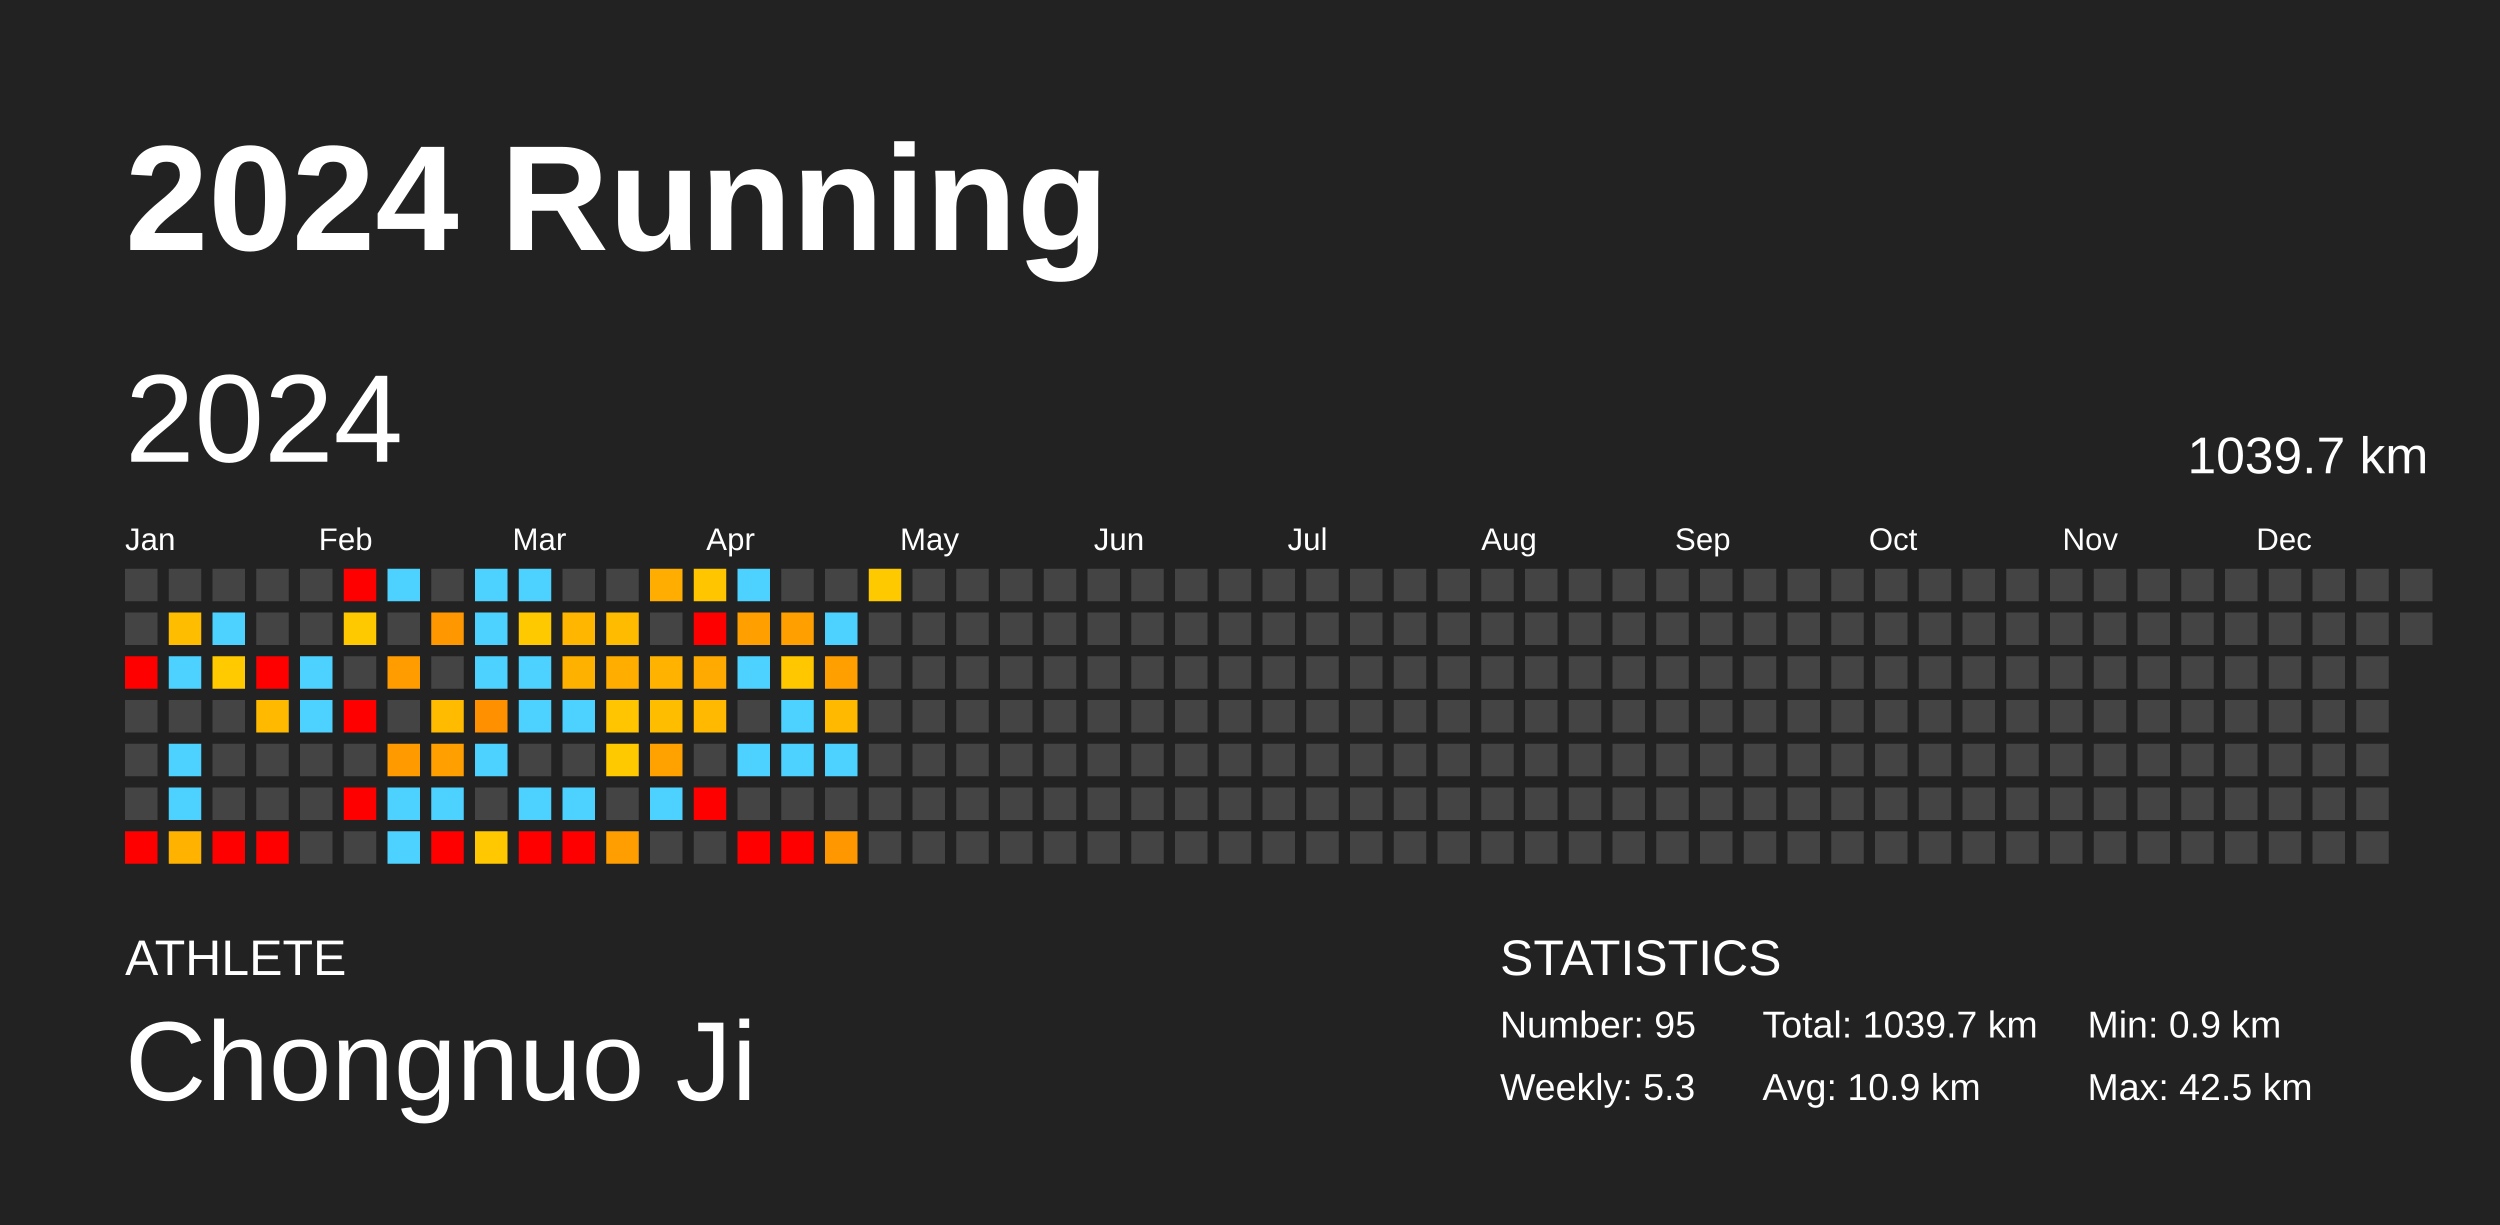
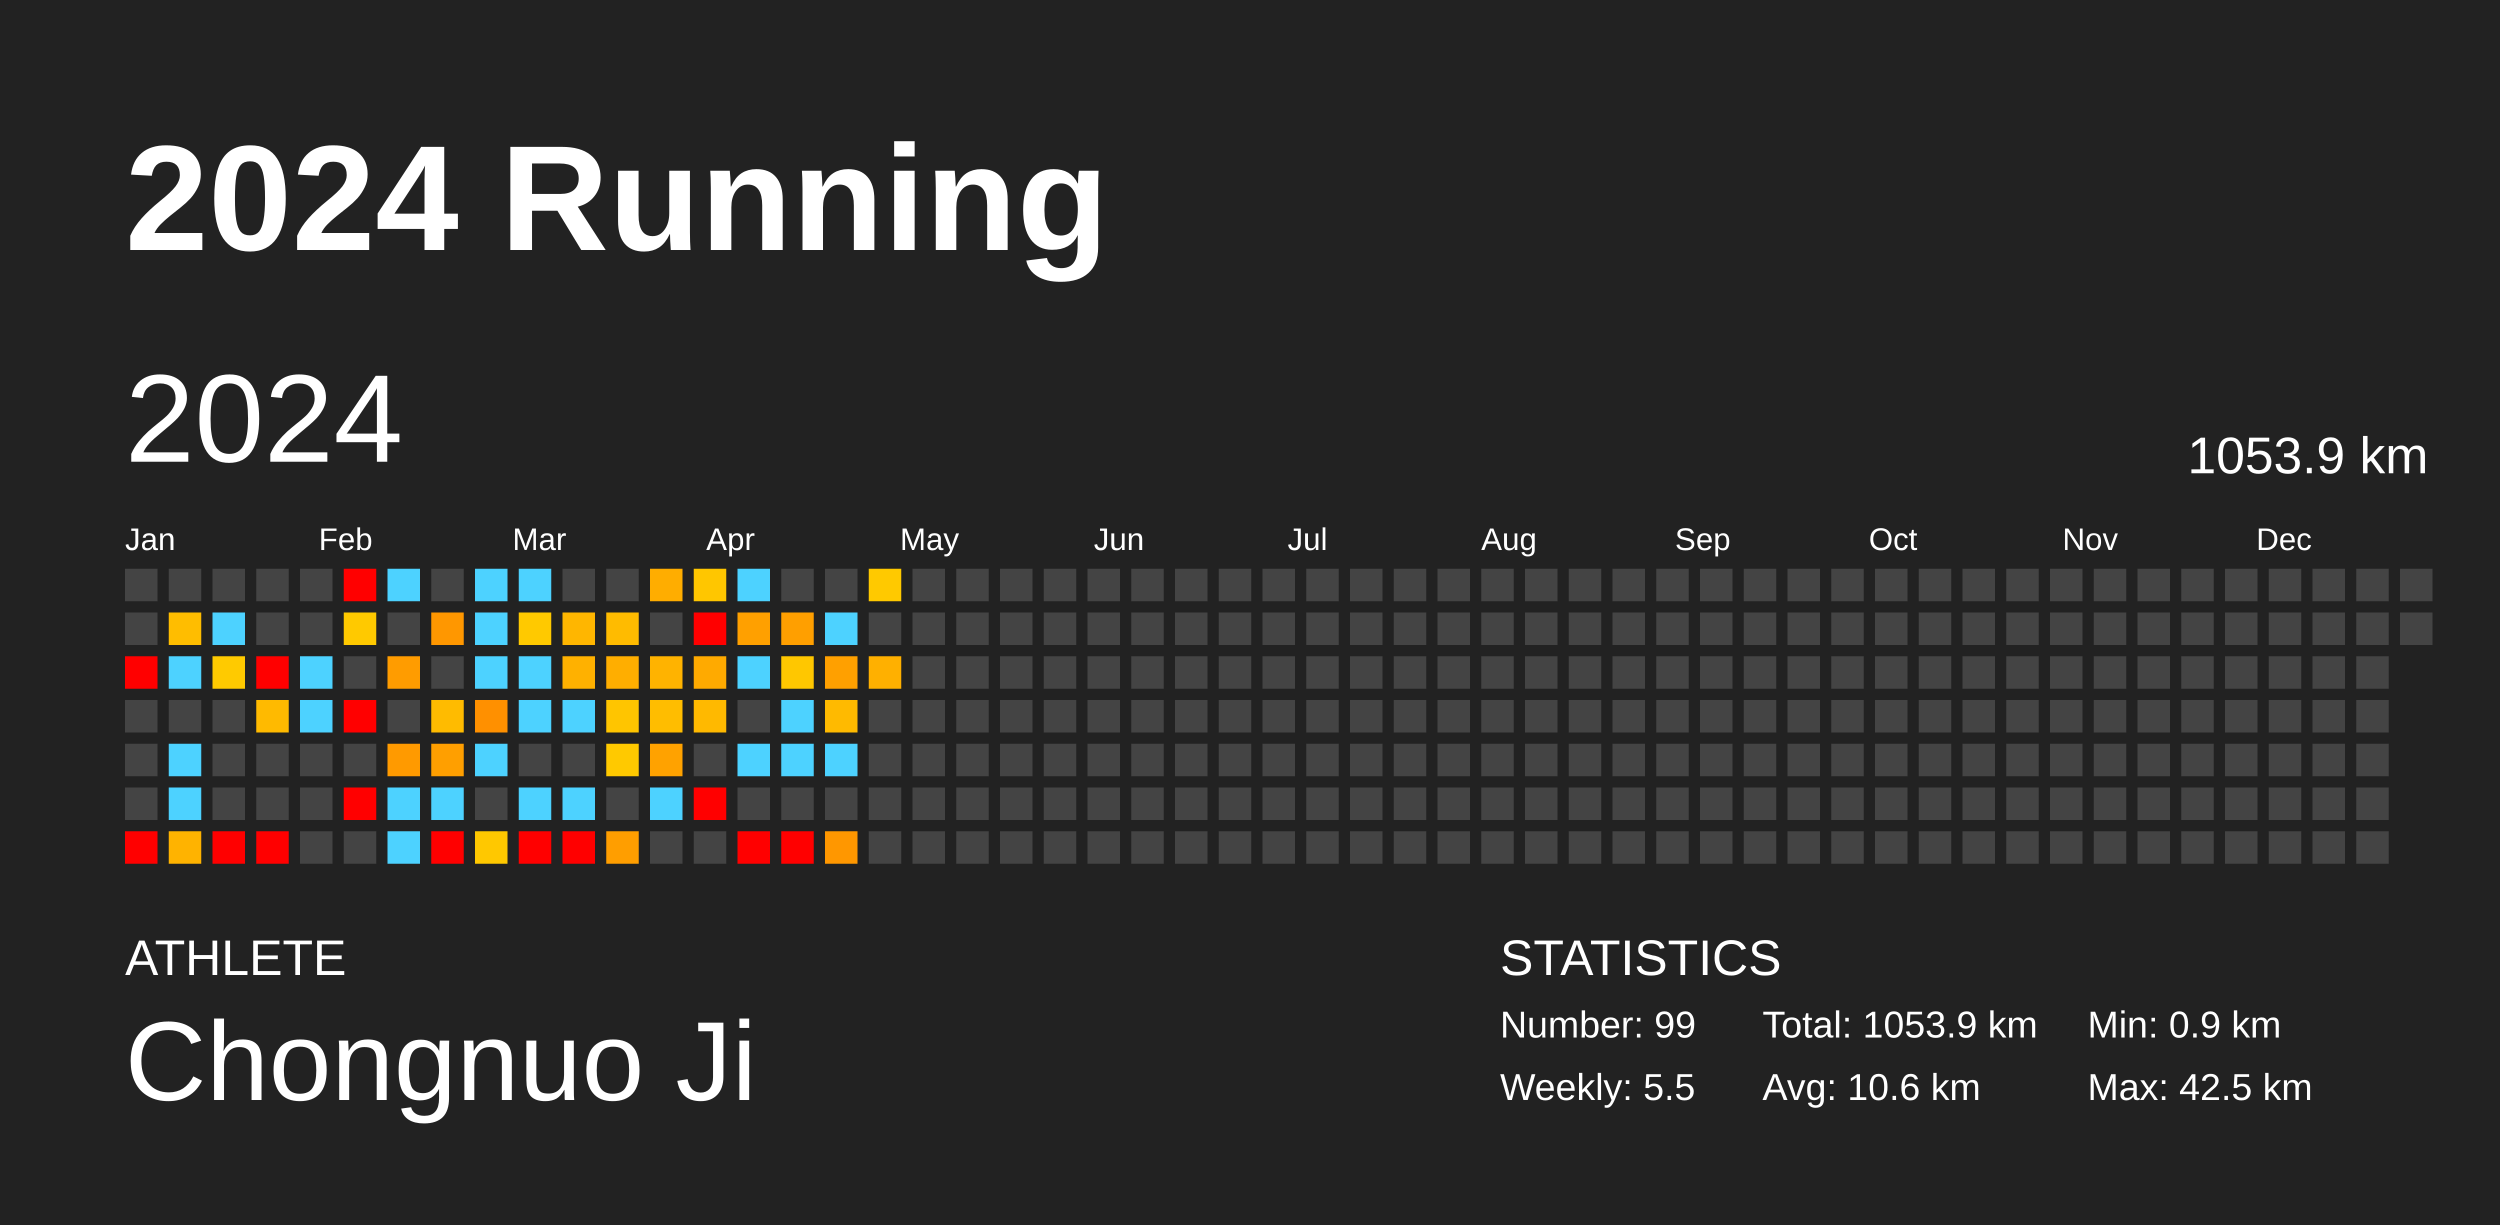
<svg xmlns="http://www.w3.org/2000/svg" baseProfile="full" height="98mm" version="1.1" viewBox="0,0,200,98" width="200mm">
  <defs />
  <rect fill="#222222" height="98" width="200" x="0" y="0" />
  <text fill="#FFFFFF" style="font-size:12px; font-family:Arial; font-weight:bold;" x="10" y="20">2024 Running</text>
  <text fill="#FFFFFF" style="font-size:4px; font-family:Arial" x="10" y="78">ATHLETE</text>
  <text fill="#FFFFFF" style="font-size:9px; font-family:Arial" x="10" y="88">Chongnuo Ji</text>
  <text fill="#FFFFFF" style="font-size:4px; font-family:Arial" x="120" y="78">STATISTICS</text>
-   <text fill="#FFFFFF" style="font-size:3px; font-family:Arial" x="120" y="83">Number: 95</text>
-   <text fill="#FFFFFF" style="font-size:3px; font-family:Arial" x="120" y="88">Weekly: 5.3</text>
-   <text fill="#FFFFFF" style="font-size:3px; font-family:Arial" x="141" y="83">Total: 1039.7 km</text>
-   <text fill="#FFFFFF" style="font-size:3px; font-family:Arial" x="141" y="88">Avg: 10.9 km</text>
+   <text fill="#FFFFFF" style="font-size:3px; font-family:Arial" x="120" y="83">Number: 99</text>
+   <text fill="#FFFFFF" style="font-size:3px; font-family:Arial" x="120" y="88">Weekly: 5.5</text>
+   <text fill="#FFFFFF" style="font-size:3px; font-family:Arial" x="141" y="83">Total: 1053.9 km</text>
+   <text fill="#FFFFFF" style="font-size:3px; font-family:Arial" x="141" y="88">Avg: 10.6 km</text>
  <text fill="#FFFFFF" style="font-size:3px; font-family:Arial" x="167" y="83">Min: 0.9 km</text>
  <text fill="#FFFFFF" style="font-size:3px; font-family:Arial" x="167" y="88">Max: 42.5 km</text>
  <text dominant-baseline="hanging" fill="#FFFFFF" style="font-size:10.0px; font-family:Arial;" x="10" y="30">2024</text>
-   <text dominant-baseline="hanging" fill="#FFFFFF" style="font-size:4.125px; font-family:Arial;" x="175" y="35">1039.7 km</text>
+   <text dominant-baseline="hanging" fill="#FFFFFF" style="font-size:4.125px; font-family:Arial;" x="175" y="35">1053.9 km</text>
  <text fill="#FFFFFF" style="font-size:2.5px; font-family:Arial" x="10.0" y="44">Jan</text>
  <text fill="#FFFFFF" style="font-size:2.5px; font-family:Arial" x="25.5" y="44">Feb</text>
  <text fill="#FFFFFF" style="font-size:2.5px; font-family:Arial" x="41.0" y="44">Mar</text>
  <text fill="#FFFFFF" style="font-size:2.5px; font-family:Arial" x="56.5" y="44">Apr</text>
  <text fill="#FFFFFF" style="font-size:2.5px; font-family:Arial" x="72.0" y="44">May</text>
  <text fill="#FFFFFF" style="font-size:2.5px; font-family:Arial" x="87.5" y="44">Jun</text>
  <text fill="#FFFFFF" style="font-size:2.5px; font-family:Arial" x="103.0" y="44">Jul</text>
  <text fill="#FFFFFF" style="font-size:2.5px; font-family:Arial" x="118.5" y="44">Aug</text>
  <text fill="#FFFFFF" style="font-size:2.5px; font-family:Arial" x="134.0" y="44">Sep</text>
  <text fill="#FFFFFF" style="font-size:2.5px; font-family:Arial" x="149.5" y="44">Oct</text>
  <text fill="#FFFFFF" style="font-size:2.5px; font-family:Arial" x="165.0" y="44">Nov</text>
  <text fill="#FFFFFF" style="font-size:2.5px; font-family:Arial" x="180.5" y="44">Dec</text>
  <rect fill="#444444" height="2.6" width="2.6" x="10.0" y="45.5" />
  <rect fill="#444444" height="2.6" width="2.6" x="10.0" y="49.0" />
  <rect fill="red" height="2.6" width="2.6" x="10.0" y="52.5" />
  <rect fill="#444444" height="2.6" width="2.6" x="10.0" y="56.0" />
  <rect fill="#444444" height="2.6" width="2.6" x="10.0" y="59.5" />
  <rect fill="#444444" height="2.6" width="2.6" x="10.0" y="63.0" />
  <rect fill="red" height="2.6" width="2.6" x="10.0" y="66.5" />
  <rect fill="#444444" height="2.6" width="2.6" x="13.5" y="45.5" />
  <rect fill="#ffbd00" height="2.6" width="2.6" x="13.5" y="49.0" />
  <rect fill="#4dd2ff" height="2.6" width="2.6" x="13.5" y="52.5" />
  <rect fill="#444444" height="2.6" width="2.6" x="13.5" y="56.0" />
  <rect fill="#4dd2ff" height="2.6" width="2.6" x="13.5" y="59.5" />
  <rect fill="#4dd2ff" height="2.6" width="2.6" x="13.5" y="63.0" />
  <rect fill="#ffb300" height="2.6" width="2.6" x="13.5" y="66.5" />
  <rect fill="#444444" height="2.6" width="2.6" x="17.0" y="45.5" />
  <rect fill="#4dd2ff" height="2.6" width="2.6" x="17.0" y="49.0" />
  <rect fill="#ffca00" height="2.6" width="2.6" x="17.0" y="52.5" />
  <rect fill="#444444" height="2.6" width="2.6" x="17.0" y="56.0" />
  <rect fill="#444444" height="2.6" width="2.6" x="17.0" y="59.5" />
  <rect fill="#444444" height="2.6" width="2.6" x="17.0" y="63.0" />
  <rect fill="red" height="2.6" width="2.6" x="17.0" y="66.5" />
  <rect fill="#444444" height="2.6" width="2.6" x="20.5" y="45.5" />
  <rect fill="#444444" height="2.6" width="2.6" x="20.5" y="49.0" />
  <rect fill="red" height="2.6" width="2.6" x="20.5" y="52.5" />
  <rect fill="#ffba00" height="2.6" width="2.6" x="20.5" y="56.0" />
  <rect fill="#444444" height="2.6" width="2.6" x="20.5" y="59.5" />
  <rect fill="#444444" height="2.6" width="2.6" x="20.5" y="63.0" />
  <rect fill="red" height="2.6" width="2.6" x="20.5" y="66.5" />
  <rect fill="#444444" height="2.6" width="2.6" x="24.0" y="45.5" />
  <rect fill="#444444" height="2.6" width="2.6" x="24.0" y="49.0" />
  <rect fill="#4dd2ff" height="2.6" width="2.6" x="24.0" y="52.5" />
  <rect fill="#4dd2ff" height="2.6" width="2.6" x="24.0" y="56.0" />
  <rect fill="#444444" height="2.6" width="2.6" x="24.0" y="59.5" />
  <rect fill="#444444" height="2.6" width="2.6" x="24.0" y="63.0" />
  <rect fill="#444444" height="2.6" width="2.6" x="24.0" y="66.5" />
  <rect fill="red" height="2.6" width="2.6" x="27.5" y="45.5" />
  <rect fill="#ffc900" height="2.6" width="2.6" x="27.5" y="49.0" />
  <rect fill="#444444" height="2.6" width="2.6" x="27.5" y="52.5" />
  <rect fill="red" height="2.6" width="2.6" x="27.5" y="56.0" />
  <rect fill="#444444" height="2.6" width="2.6" x="27.5" y="59.5" />
  <rect fill="red" height="2.6" width="2.6" x="27.5" y="63.0" />
  <rect fill="#444444" height="2.6" width="2.6" x="27.5" y="66.5" />
  <rect fill="#4dd2ff" height="2.6" width="2.6" x="31.0" y="45.5" />
  <rect fill="#444444" height="2.6" width="2.6" x="31.0" y="49.0" />
  <rect fill="#ff9c00" height="2.6" width="2.6" x="31.0" y="52.5" />
  <rect fill="#444444" height="2.6" width="2.6" x="31.0" y="56.0" />
  <rect fill="#ff9a00" height="2.6" width="2.6" x="31.0" y="59.5" />
  <rect fill="#4dd2ff" height="2.6" width="2.6" x="31.0" y="63.0" />
  <rect fill="#4dd2ff" height="2.6" width="2.6" x="31.0" y="66.5" />
  <rect fill="#444444" height="2.6" width="2.6" x="34.5" y="45.5" />
  <rect fill="#ff9700" height="2.6" width="2.6" x="34.5" y="49.0" />
  <rect fill="#444444" height="2.6" width="2.6" x="34.5" y="52.5" />
  <rect fill="#ffbb00" height="2.6" width="2.6" x="34.5" y="56.0" />
  <rect fill="#ff9f00" height="2.6" width="2.6" x="34.5" y="59.5" />
  <rect fill="#4dd2ff" height="2.6" width="2.6" x="34.5" y="63.0" />
  <rect fill="red" height="2.6" width="2.6" x="34.5" y="66.5" />
  <rect fill="#4dd2ff" height="2.6" width="2.6" x="38.0" y="45.5" />
  <rect fill="#4dd2ff" height="2.6" width="2.6" x="38.0" y="49.0" />
  <rect fill="#4dd2ff" height="2.6" width="2.6" x="38.0" y="52.5" />
  <rect fill="#ff9000" height="2.6" width="2.6" x="38.0" y="56.0" />
  <rect fill="#4dd2ff" height="2.6" width="2.6" x="38.0" y="59.5" />
  <rect fill="#444444" height="2.6" width="2.6" x="38.0" y="63.0" />
  <rect fill="#ffc800" height="2.6" width="2.6" x="38.0" y="66.5" />
  <rect fill="#4dd2ff" height="2.6" width="2.6" x="41.5" y="45.5" />
  <rect fill="#ffc900" height="2.6" width="2.6" x="41.5" y="49.0" />
  <rect fill="#4dd2ff" height="2.6" width="2.6" x="41.5" y="52.5" />
  <rect fill="#4dd2ff" height="2.6" width="2.6" x="41.5" y="56.0" />
  <rect fill="#444444" height="2.6" width="2.6" x="41.5" y="59.5" />
  <rect fill="#4dd2ff" height="2.6" width="2.6" x="41.5" y="63.0" />
  <rect fill="red" height="2.6" width="2.6" x="41.5" y="66.5" />
  <rect fill="#444444" height="2.6" width="2.6" x="45.0" y="45.5" />
  <rect fill="#ffb600" height="2.6" width="2.6" x="45.0" y="49.0" />
  <rect fill="#ffb100" height="2.6" width="2.6" x="45.0" y="52.5" />
  <rect fill="#4dd2ff" height="2.6" width="2.6" x="45.0" y="56.0" />
  <rect fill="#444444" height="2.6" width="2.6" x="45.0" y="59.5" />
  <rect fill="#4dd2ff" height="2.6" width="2.6" x="45.0" y="63.0" />
  <rect fill="red" height="2.6" width="2.6" x="45.0" y="66.5" />
  <rect fill="#444444" height="2.6" width="2.6" x="48.5" y="45.5" />
  <rect fill="#ffbb00" height="2.6" width="2.6" x="48.5" y="49.0" />
  <rect fill="#ffae00" height="2.6" width="2.6" x="48.5" y="52.5" />
  <rect fill="#ffc500" height="2.6" width="2.6" x="48.5" y="56.0" />
  <rect fill="#ffc900" height="2.6" width="2.6" x="48.5" y="59.5" />
  <rect fill="#444444" height="2.6" width="2.6" x="48.5" y="63.0" />
  <rect fill="#ff9e00" height="2.6" width="2.6" x="48.5" y="66.5" />
  <rect fill="#ffad00" height="2.6" width="2.6" x="52.0" y="45.5" />
  <rect fill="#444444" height="2.6" width="2.6" x="52.0" y="49.0" />
  <rect fill="#ffb300" height="2.6" width="2.6" x="52.0" y="52.5" />
  <rect fill="#ffbd00" height="2.6" width="2.6" x="52.0" y="56.0" />
  <rect fill="#ffa200" height="2.6" width="2.6" x="52.0" y="59.5" />
  <rect fill="#4dd2ff" height="2.6" width="2.6" x="52.0" y="63.0" />
  <rect fill="#444444" height="2.6" width="2.6" x="52.0" y="66.5" />
  <rect fill="#ffc600" height="2.6" width="2.6" x="55.5" y="45.5" />
  <rect fill="red" height="2.6" width="2.6" x="55.5" y="49.0" />
  <rect fill="#ffaa00" height="2.6" width="2.6" x="55.5" y="52.5" />
  <rect fill="#ffb900" height="2.6" width="2.6" x="55.5" y="56.0" />
  <rect fill="#444444" height="2.6" width="2.6" x="55.5" y="59.5" />
  <rect fill="red" height="2.6" width="2.6" x="55.5" y="63.0" />
  <rect fill="#444444" height="2.6" width="2.6" x="55.5" y="66.5" />
  <rect fill="#4dd2ff" height="2.6" width="2.6" x="59.0" y="45.5" />
  <rect fill="#ffa000" height="2.6" width="2.6" x="59.0" y="49.0" />
  <rect fill="#4dd2ff" height="2.6" width="2.6" x="59.0" y="52.5" />
  <rect fill="#444444" height="2.6" width="2.6" x="59.0" y="56.0" />
  <rect fill="#4dd2ff" height="2.6" width="2.6" x="59.0" y="59.5" />
  <rect fill="#444444" height="2.6" width="2.6" x="59.0" y="63.0" />
  <rect fill="red" height="2.6" width="2.6" x="59.0" y="66.5" />
  <rect fill="#444444" height="2.6" width="2.6" x="62.5" y="45.5" />
  <rect fill="#ff9f00" height="2.6" width="2.6" x="62.5" y="49.0" />
  <rect fill="#ffc700" height="2.6" width="2.6" x="62.5" y="52.5" />
  <rect fill="#4dd2ff" height="2.6" width="2.6" x="62.5" y="56.0" />
  <rect fill="#4dd2ff" height="2.6" width="2.6" x="62.5" y="59.5" />
  <rect fill="#444444" height="2.6" width="2.6" x="62.5" y="63.0" />
  <rect fill="red" height="2.6" width="2.6" x="62.5" y="66.5" />
  <rect fill="#444444" height="2.6" width="2.6" x="66.0" y="45.5" />
  <rect fill="#4dd2ff" height="2.6" width="2.6" x="66.0" y="49.0" />
  <rect fill="#ffa000" height="2.6" width="2.6" x="66.0" y="52.5" />
  <rect fill="#ffba00" height="2.6" width="2.6" x="66.0" y="56.0" />
  <rect fill="#4dd2ff" height="2.6" width="2.6" x="66.0" y="59.5" />
  <rect fill="#444444" height="2.6" width="2.6" x="66.0" y="63.0" />
  <rect fill="#ff9700" height="2.6" width="2.6" x="66.0" y="66.5" />
  <rect fill="#ffc900" height="2.6" width="2.6" x="69.5" y="45.5" />
  <rect fill="#444444" height="2.6" width="2.6" x="69.5" y="49.0" />
-   <rect fill="#444444" height="2.6" width="2.6" x="69.5" y="52.5" />
+   <rect fill="#ffb000" height="2.6" width="2.6" x="69.5" y="52.5" />
  <rect fill="#444444" height="2.6" width="2.6" x="69.5" y="56.0" />
  <rect fill="#444444" height="2.6" width="2.6" x="69.5" y="59.5" />
  <rect fill="#444444" height="2.6" width="2.6" x="69.5" y="63.0" />
  <rect fill="#444444" height="2.6" width="2.6" x="69.5" y="66.5" />
  <rect fill="#444444" height="2.6" width="2.6" x="73.0" y="45.5" />
  <rect fill="#444444" height="2.6" width="2.6" x="73.0" y="49.0" />
  <rect fill="#444444" height="2.6" width="2.6" x="73.0" y="52.5" />
  <rect fill="#444444" height="2.6" width="2.6" x="73.0" y="56.0" />
  <rect fill="#444444" height="2.6" width="2.6" x="73.0" y="59.5" />
  <rect fill="#444444" height="2.6" width="2.6" x="73.0" y="63.0" />
  <rect fill="#444444" height="2.6" width="2.6" x="73.0" y="66.5" />
  <rect fill="#444444" height="2.6" width="2.6" x="76.5" y="45.5" />
  <rect fill="#444444" height="2.6" width="2.6" x="76.5" y="49.0" />
  <rect fill="#444444" height="2.6" width="2.6" x="76.5" y="52.5" />
  <rect fill="#444444" height="2.6" width="2.6" x="76.5" y="56.0" />
  <rect fill="#444444" height="2.6" width="2.6" x="76.5" y="59.5" />
  <rect fill="#444444" height="2.6" width="2.6" x="76.5" y="63.0" />
  <rect fill="#444444" height="2.6" width="2.6" x="76.5" y="66.5" />
  <rect fill="#444444" height="2.6" width="2.6" x="80.0" y="45.5" />
  <rect fill="#444444" height="2.6" width="2.6" x="80.0" y="49.0" />
  <rect fill="#444444" height="2.6" width="2.6" x="80.0" y="52.5" />
  <rect fill="#444444" height="2.6" width="2.6" x="80.0" y="56.0" />
  <rect fill="#444444" height="2.6" width="2.6" x="80.0" y="59.5" />
  <rect fill="#444444" height="2.6" width="2.6" x="80.0" y="63.0" />
  <rect fill="#444444" height="2.6" width="2.6" x="80.0" y="66.5" />
  <rect fill="#444444" height="2.6" width="2.6" x="83.5" y="45.5" />
  <rect fill="#444444" height="2.6" width="2.6" x="83.5" y="49.0" />
  <rect fill="#444444" height="2.6" width="2.6" x="83.5" y="52.5" />
  <rect fill="#444444" height="2.6" width="2.6" x="83.5" y="56.0" />
  <rect fill="#444444" height="2.6" width="2.6" x="83.5" y="59.5" />
  <rect fill="#444444" height="2.6" width="2.6" x="83.5" y="63.0" />
  <rect fill="#444444" height="2.6" width="2.6" x="83.5" y="66.5" />
  <rect fill="#444444" height="2.6" width="2.6" x="87.0" y="45.5" />
  <rect fill="#444444" height="2.6" width="2.6" x="87.0" y="49.0" />
  <rect fill="#444444" height="2.6" width="2.6" x="87.0" y="52.5" />
  <rect fill="#444444" height="2.6" width="2.6" x="87.0" y="56.0" />
  <rect fill="#444444" height="2.6" width="2.6" x="87.0" y="59.5" />
  <rect fill="#444444" height="2.6" width="2.6" x="87.0" y="63.0" />
  <rect fill="#444444" height="2.6" width="2.6" x="87.0" y="66.5" />
  <rect fill="#444444" height="2.6" width="2.6" x="90.5" y="45.5" />
  <rect fill="#444444" height="2.6" width="2.6" x="90.5" y="49.0" />
  <rect fill="#444444" height="2.6" width="2.6" x="90.5" y="52.5" />
  <rect fill="#444444" height="2.6" width="2.6" x="90.5" y="56.0" />
  <rect fill="#444444" height="2.6" width="2.6" x="90.5" y="59.5" />
  <rect fill="#444444" height="2.6" width="2.6" x="90.5" y="63.0" />
  <rect fill="#444444" height="2.6" width="2.6" x="90.5" y="66.5" />
  <rect fill="#444444" height="2.6" width="2.6" x="94.0" y="45.5" />
  <rect fill="#444444" height="2.6" width="2.6" x="94.0" y="49.0" />
  <rect fill="#444444" height="2.6" width="2.6" x="94.0" y="52.5" />
  <rect fill="#444444" height="2.6" width="2.6" x="94.0" y="56.0" />
  <rect fill="#444444" height="2.6" width="2.6" x="94.0" y="59.5" />
  <rect fill="#444444" height="2.6" width="2.6" x="94.0" y="63.0" />
  <rect fill="#444444" height="2.6" width="2.6" x="94.0" y="66.5" />
  <rect fill="#444444" height="2.6" width="2.6" x="97.5" y="45.5" />
  <rect fill="#444444" height="2.6" width="2.6" x="97.5" y="49.0" />
  <rect fill="#444444" height="2.6" width="2.6" x="97.5" y="52.5" />
  <rect fill="#444444" height="2.6" width="2.6" x="97.5" y="56.0" />
  <rect fill="#444444" height="2.6" width="2.6" x="97.5" y="59.5" />
  <rect fill="#444444" height="2.6" width="2.6" x="97.5" y="63.0" />
  <rect fill="#444444" height="2.6" width="2.6" x="97.5" y="66.5" />
  <rect fill="#444444" height="2.6" width="2.6" x="101.0" y="45.5" />
  <rect fill="#444444" height="2.6" width="2.6" x="101.0" y="49.0" />
  <rect fill="#444444" height="2.6" width="2.6" x="101.0" y="52.5" />
  <rect fill="#444444" height="2.6" width="2.6" x="101.0" y="56.0" />
  <rect fill="#444444" height="2.6" width="2.6" x="101.0" y="59.5" />
  <rect fill="#444444" height="2.6" width="2.6" x="101.0" y="63.0" />
  <rect fill="#444444" height="2.6" width="2.6" x="101.0" y="66.5" />
  <rect fill="#444444" height="2.6" width="2.6" x="104.5" y="45.5" />
  <rect fill="#444444" height="2.6" width="2.6" x="104.5" y="49.0" />
  <rect fill="#444444" height="2.6" width="2.6" x="104.5" y="52.5" />
  <rect fill="#444444" height="2.6" width="2.6" x="104.5" y="56.0" />
  <rect fill="#444444" height="2.6" width="2.6" x="104.5" y="59.5" />
  <rect fill="#444444" height="2.6" width="2.6" x="104.5" y="63.0" />
  <rect fill="#444444" height="2.6" width="2.6" x="104.5" y="66.5" />
  <rect fill="#444444" height="2.6" width="2.6" x="108.0" y="45.5" />
  <rect fill="#444444" height="2.6" width="2.6" x="108.0" y="49.0" />
  <rect fill="#444444" height="2.6" width="2.6" x="108.0" y="52.5" />
  <rect fill="#444444" height="2.6" width="2.6" x="108.0" y="56.0" />
  <rect fill="#444444" height="2.6" width="2.6" x="108.0" y="59.5" />
  <rect fill="#444444" height="2.6" width="2.6" x="108.0" y="63.0" />
  <rect fill="#444444" height="2.6" width="2.6" x="108.0" y="66.5" />
  <rect fill="#444444" height="2.6" width="2.6" x="111.5" y="45.5" />
  <rect fill="#444444" height="2.6" width="2.6" x="111.5" y="49.0" />
  <rect fill="#444444" height="2.6" width="2.6" x="111.5" y="52.5" />
  <rect fill="#444444" height="2.6" width="2.6" x="111.5" y="56.0" />
  <rect fill="#444444" height="2.6" width="2.6" x="111.5" y="59.5" />
  <rect fill="#444444" height="2.6" width="2.6" x="111.5" y="63.0" />
  <rect fill="#444444" height="2.6" width="2.6" x="111.5" y="66.5" />
  <rect fill="#444444" height="2.6" width="2.6" x="115.0" y="45.5" />
  <rect fill="#444444" height="2.6" width="2.6" x="115.0" y="49.0" />
  <rect fill="#444444" height="2.6" width="2.6" x="115.0" y="52.5" />
  <rect fill="#444444" height="2.6" width="2.6" x="115.0" y="56.0" />
  <rect fill="#444444" height="2.6" width="2.6" x="115.0" y="59.5" />
  <rect fill="#444444" height="2.6" width="2.6" x="115.0" y="63.0" />
  <rect fill="#444444" height="2.6" width="2.6" x="115.0" y="66.5" />
  <rect fill="#444444" height="2.6" width="2.6" x="118.5" y="45.5" />
  <rect fill="#444444" height="2.6" width="2.6" x="118.5" y="49.0" />
  <rect fill="#444444" height="2.6" width="2.6" x="118.5" y="52.5" />
  <rect fill="#444444" height="2.6" width="2.6" x="118.5" y="56.0" />
  <rect fill="#444444" height="2.6" width="2.6" x="118.5" y="59.5" />
  <rect fill="#444444" height="2.6" width="2.6" x="118.5" y="63.0" />
  <rect fill="#444444" height="2.6" width="2.6" x="118.5" y="66.5" />
  <rect fill="#444444" height="2.6" width="2.6" x="122.0" y="45.5" />
  <rect fill="#444444" height="2.6" width="2.6" x="122.0" y="49.0" />
  <rect fill="#444444" height="2.6" width="2.6" x="122.0" y="52.5" />
  <rect fill="#444444" height="2.6" width="2.6" x="122.0" y="56.0" />
  <rect fill="#444444" height="2.6" width="2.6" x="122.0" y="59.5" />
  <rect fill="#444444" height="2.6" width="2.6" x="122.0" y="63.0" />
  <rect fill="#444444" height="2.6" width="2.6" x="122.0" y="66.5" />
  <rect fill="#444444" height="2.6" width="2.6" x="125.5" y="45.5" />
  <rect fill="#444444" height="2.6" width="2.6" x="125.5" y="49.0" />
  <rect fill="#444444" height="2.6" width="2.6" x="125.5" y="52.5" />
  <rect fill="#444444" height="2.6" width="2.6" x="125.5" y="56.0" />
  <rect fill="#444444" height="2.6" width="2.6" x="125.5" y="59.5" />
  <rect fill="#444444" height="2.6" width="2.6" x="125.5" y="63.0" />
  <rect fill="#444444" height="2.6" width="2.6" x="125.5" y="66.5" />
  <rect fill="#444444" height="2.6" width="2.6" x="129.0" y="45.5" />
  <rect fill="#444444" height="2.6" width="2.6" x="129.0" y="49.0" />
  <rect fill="#444444" height="2.6" width="2.6" x="129.0" y="52.5" />
  <rect fill="#444444" height="2.6" width="2.6" x="129.0" y="56.0" />
  <rect fill="#444444" height="2.6" width="2.6" x="129.0" y="59.5" />
  <rect fill="#444444" height="2.6" width="2.6" x="129.0" y="63.0" />
  <rect fill="#444444" height="2.6" width="2.6" x="129.0" y="66.5" />
  <rect fill="#444444" height="2.6" width="2.6" x="132.5" y="45.5" />
  <rect fill="#444444" height="2.6" width="2.6" x="132.5" y="49.0" />
  <rect fill="#444444" height="2.6" width="2.6" x="132.5" y="52.5" />
  <rect fill="#444444" height="2.6" width="2.6" x="132.5" y="56.0" />
  <rect fill="#444444" height="2.6" width="2.6" x="132.5" y="59.5" />
  <rect fill="#444444" height="2.6" width="2.6" x="132.5" y="63.0" />
  <rect fill="#444444" height="2.6" width="2.6" x="132.5" y="66.5" />
  <rect fill="#444444" height="2.6" width="2.6" x="136.0" y="45.5" />
  <rect fill="#444444" height="2.6" width="2.6" x="136.0" y="49.0" />
  <rect fill="#444444" height="2.6" width="2.6" x="136.0" y="52.5" />
  <rect fill="#444444" height="2.6" width="2.6" x="136.0" y="56.0" />
  <rect fill="#444444" height="2.6" width="2.6" x="136.0" y="59.5" />
  <rect fill="#444444" height="2.6" width="2.6" x="136.0" y="63.0" />
  <rect fill="#444444" height="2.6" width="2.6" x="136.0" y="66.5" />
  <rect fill="#444444" height="2.6" width="2.6" x="139.5" y="45.5" />
  <rect fill="#444444" height="2.6" width="2.6" x="139.5" y="49.0" />
  <rect fill="#444444" height="2.6" width="2.6" x="139.5" y="52.5" />
  <rect fill="#444444" height="2.6" width="2.6" x="139.5" y="56.0" />
  <rect fill="#444444" height="2.6" width="2.6" x="139.5" y="59.5" />
  <rect fill="#444444" height="2.6" width="2.6" x="139.5" y="63.0" />
  <rect fill="#444444" height="2.6" width="2.6" x="139.5" y="66.5" />
  <rect fill="#444444" height="2.6" width="2.6" x="143.0" y="45.5" />
  <rect fill="#444444" height="2.6" width="2.6" x="143.0" y="49.0" />
  <rect fill="#444444" height="2.6" width="2.6" x="143.0" y="52.5" />
  <rect fill="#444444" height="2.6" width="2.6" x="143.0" y="56.0" />
  <rect fill="#444444" height="2.6" width="2.6" x="143.0" y="59.5" />
  <rect fill="#444444" height="2.6" width="2.6" x="143.0" y="63.0" />
  <rect fill="#444444" height="2.6" width="2.6" x="143.0" y="66.5" />
  <rect fill="#444444" height="2.6" width="2.6" x="146.5" y="45.5" />
  <rect fill="#444444" height="2.6" width="2.6" x="146.5" y="49.0" />
  <rect fill="#444444" height="2.6" width="2.6" x="146.5" y="52.5" />
  <rect fill="#444444" height="2.6" width="2.6" x="146.5" y="56.0" />
  <rect fill="#444444" height="2.6" width="2.6" x="146.5" y="59.5" />
  <rect fill="#444444" height="2.6" width="2.6" x="146.5" y="63.0" />
  <rect fill="#444444" height="2.6" width="2.6" x="146.5" y="66.5" />
  <rect fill="#444444" height="2.6" width="2.6" x="150.0" y="45.5" />
  <rect fill="#444444" height="2.6" width="2.6" x="150.0" y="49.0" />
  <rect fill="#444444" height="2.6" width="2.6" x="150.0" y="52.5" />
  <rect fill="#444444" height="2.6" width="2.6" x="150.0" y="56.0" />
  <rect fill="#444444" height="2.6" width="2.6" x="150.0" y="59.5" />
  <rect fill="#444444" height="2.6" width="2.6" x="150.0" y="63.0" />
  <rect fill="#444444" height="2.6" width="2.6" x="150.0" y="66.5" />
  <rect fill="#444444" height="2.6" width="2.6" x="153.5" y="45.5" />
  <rect fill="#444444" height="2.6" width="2.6" x="153.5" y="49.0" />
  <rect fill="#444444" height="2.6" width="2.6" x="153.5" y="52.5" />
  <rect fill="#444444" height="2.6" width="2.6" x="153.5" y="56.0" />
  <rect fill="#444444" height="2.6" width="2.6" x="153.5" y="59.5" />
  <rect fill="#444444" height="2.6" width="2.6" x="153.5" y="63.0" />
  <rect fill="#444444" height="2.6" width="2.6" x="153.5" y="66.5" />
  <rect fill="#444444" height="2.6" width="2.6" x="157.0" y="45.5" />
  <rect fill="#444444" height="2.6" width="2.6" x="157.0" y="49.0" />
  <rect fill="#444444" height="2.6" width="2.6" x="157.0" y="52.5" />
  <rect fill="#444444" height="2.6" width="2.6" x="157.0" y="56.0" />
  <rect fill="#444444" height="2.6" width="2.6" x="157.0" y="59.5" />
  <rect fill="#444444" height="2.6" width="2.6" x="157.0" y="63.0" />
  <rect fill="#444444" height="2.6" width="2.6" x="157.0" y="66.5" />
  <rect fill="#444444" height="2.6" width="2.6" x="160.5" y="45.5" />
  <rect fill="#444444" height="2.6" width="2.6" x="160.5" y="49.0" />
  <rect fill="#444444" height="2.6" width="2.6" x="160.5" y="52.5" />
  <rect fill="#444444" height="2.6" width="2.6" x="160.5" y="56.0" />
  <rect fill="#444444" height="2.6" width="2.6" x="160.5" y="59.5" />
  <rect fill="#444444" height="2.6" width="2.6" x="160.5" y="63.0" />
  <rect fill="#444444" height="2.6" width="2.6" x="160.5" y="66.5" />
  <rect fill="#444444" height="2.6" width="2.6" x="164.0" y="45.5" />
  <rect fill="#444444" height="2.6" width="2.6" x="164.0" y="49.0" />
  <rect fill="#444444" height="2.6" width="2.6" x="164.0" y="52.5" />
  <rect fill="#444444" height="2.6" width="2.6" x="164.0" y="56.0" />
  <rect fill="#444444" height="2.6" width="2.6" x="164.0" y="59.5" />
  <rect fill="#444444" height="2.6" width="2.6" x="164.0" y="63.0" />
  <rect fill="#444444" height="2.6" width="2.6" x="164.0" y="66.5" />
  <rect fill="#444444" height="2.6" width="2.6" x="167.5" y="45.5" />
  <rect fill="#444444" height="2.6" width="2.6" x="167.5" y="49.0" />
  <rect fill="#444444" height="2.6" width="2.6" x="167.5" y="52.5" />
  <rect fill="#444444" height="2.6" width="2.6" x="167.5" y="56.0" />
  <rect fill="#444444" height="2.6" width="2.6" x="167.5" y="59.5" />
  <rect fill="#444444" height="2.6" width="2.6" x="167.5" y="63.0" />
  <rect fill="#444444" height="2.6" width="2.6" x="167.5" y="66.5" />
  <rect fill="#444444" height="2.6" width="2.6" x="171.0" y="45.5" />
  <rect fill="#444444" height="2.6" width="2.6" x="171.0" y="49.0" />
  <rect fill="#444444" height="2.6" width="2.6" x="171.0" y="52.5" />
  <rect fill="#444444" height="2.6" width="2.6" x="171.0" y="56.0" />
  <rect fill="#444444" height="2.6" width="2.6" x="171.0" y="59.5" />
  <rect fill="#444444" height="2.6" width="2.6" x="171.0" y="63.0" />
  <rect fill="#444444" height="2.6" width="2.6" x="171.0" y="66.5" />
  <rect fill="#444444" height="2.6" width="2.6" x="174.5" y="45.5" />
  <rect fill="#444444" height="2.6" width="2.6" x="174.5" y="49.0" />
  <rect fill="#444444" height="2.6" width="2.6" x="174.5" y="52.5" />
  <rect fill="#444444" height="2.6" width="2.6" x="174.5" y="56.0" />
  <rect fill="#444444" height="2.6" width="2.6" x="174.5" y="59.5" />
  <rect fill="#444444" height="2.6" width="2.6" x="174.5" y="63.0" />
  <rect fill="#444444" height="2.6" width="2.6" x="174.5" y="66.5" />
  <rect fill="#444444" height="2.6" width="2.6" x="178.0" y="45.5" />
  <rect fill="#444444" height="2.6" width="2.6" x="178.0" y="49.0" />
  <rect fill="#444444" height="2.6" width="2.6" x="178.0" y="52.5" />
  <rect fill="#444444" height="2.6" width="2.6" x="178.0" y="56.0" />
  <rect fill="#444444" height="2.6" width="2.6" x="178.0" y="59.5" />
  <rect fill="#444444" height="2.6" width="2.6" x="178.0" y="63.0" />
  <rect fill="#444444" height="2.6" width="2.6" x="178.0" y="66.5" />
  <rect fill="#444444" height="2.6" width="2.6" x="181.5" y="45.5" />
  <rect fill="#444444" height="2.6" width="2.6" x="181.5" y="49.0" />
  <rect fill="#444444" height="2.6" width="2.6" x="181.5" y="52.5" />
  <rect fill="#444444" height="2.6" width="2.6" x="181.5" y="56.0" />
  <rect fill="#444444" height="2.6" width="2.6" x="181.5" y="59.5" />
  <rect fill="#444444" height="2.6" width="2.6" x="181.5" y="63.0" />
  <rect fill="#444444" height="2.6" width="2.6" x="181.5" y="66.5" />
  <rect fill="#444444" height="2.6" width="2.6" x="185.0" y="45.5" />
  <rect fill="#444444" height="2.6" width="2.6" x="185.0" y="49.0" />
  <rect fill="#444444" height="2.6" width="2.6" x="185.0" y="52.5" />
  <rect fill="#444444" height="2.6" width="2.6" x="185.0" y="56.0" />
  <rect fill="#444444" height="2.6" width="2.6" x="185.0" y="59.5" />
  <rect fill="#444444" height="2.6" width="2.6" x="185.0" y="63.0" />
  <rect fill="#444444" height="2.6" width="2.6" x="185.0" y="66.5" />
  <rect fill="#444444" height="2.6" width="2.6" x="188.5" y="45.5" />
  <rect fill="#444444" height="2.6" width="2.6" x="188.5" y="49.0" />
  <rect fill="#444444" height="2.6" width="2.6" x="188.5" y="52.5" />
  <rect fill="#444444" height="2.6" width="2.6" x="188.5" y="56.0" />
  <rect fill="#444444" height="2.6" width="2.6" x="188.5" y="59.5" />
  <rect fill="#444444" height="2.6" width="2.6" x="188.5" y="63.0" />
  <rect fill="#444444" height="2.6" width="2.6" x="188.5" y="66.5" />
  <rect fill="#444444" height="2.6" width="2.6" x="192.0" y="45.5" />
  <rect fill="#444444" height="2.6" width="2.6" x="192.0" y="49.0" />
</svg>
